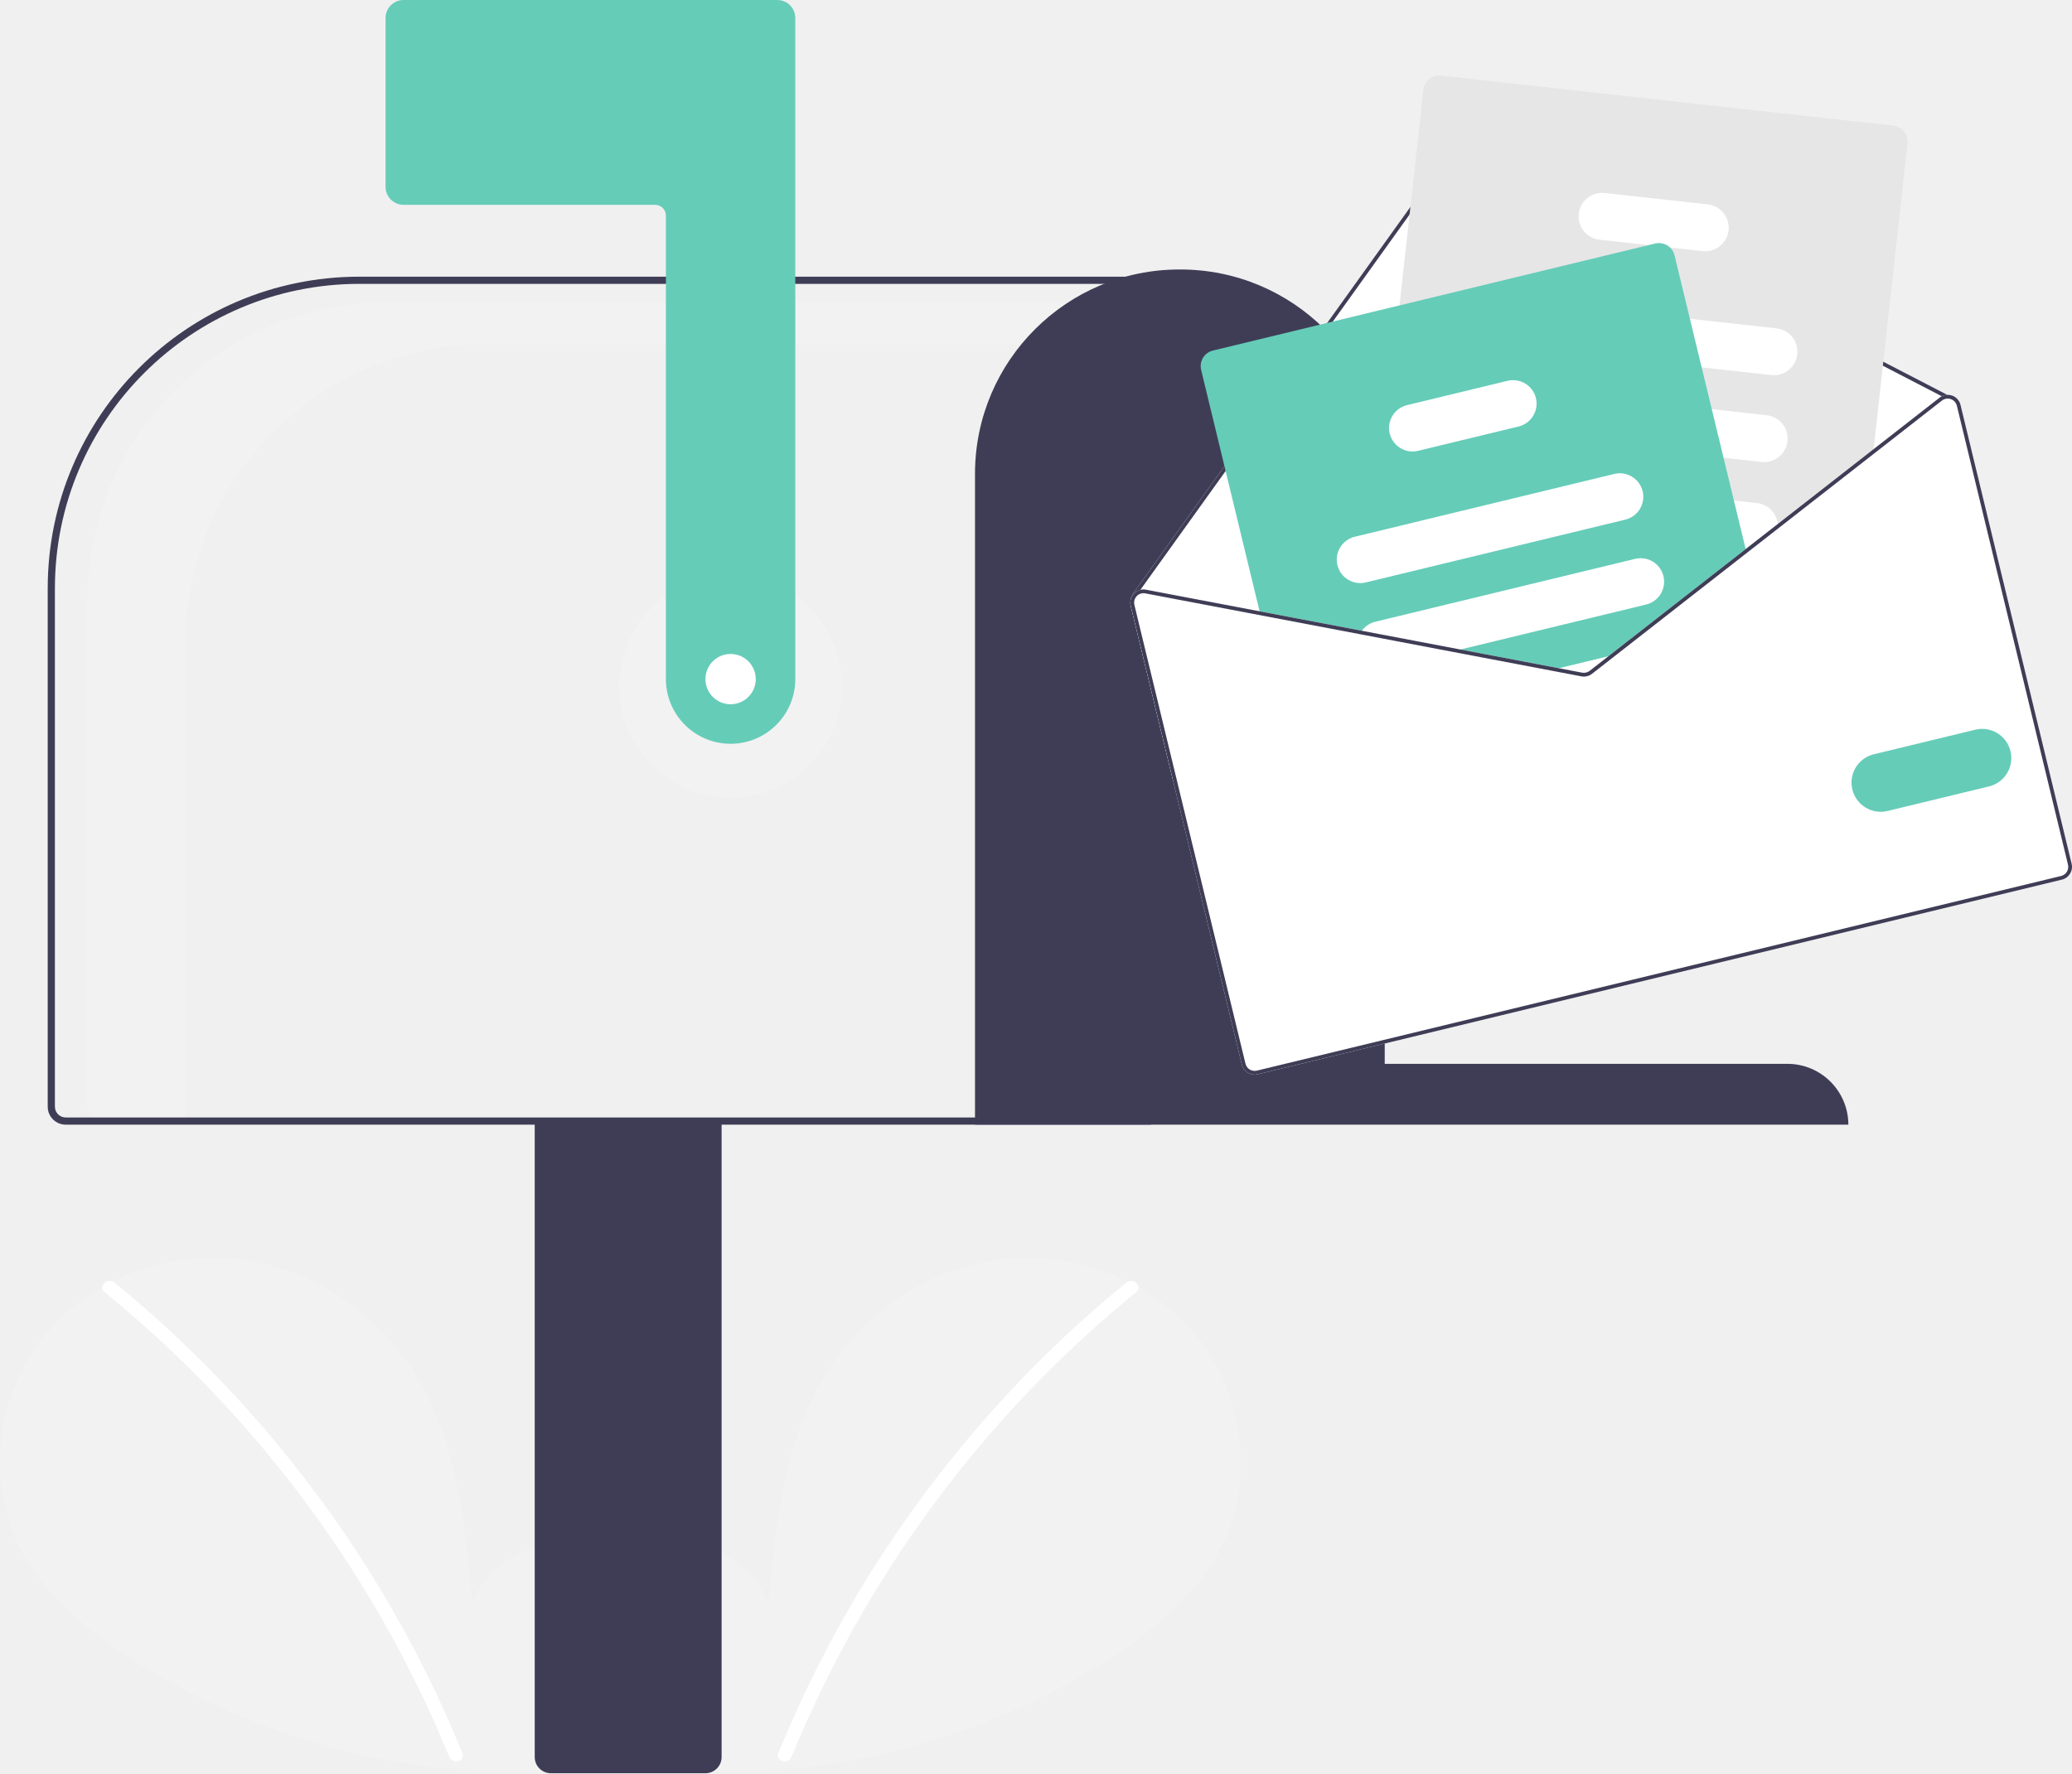
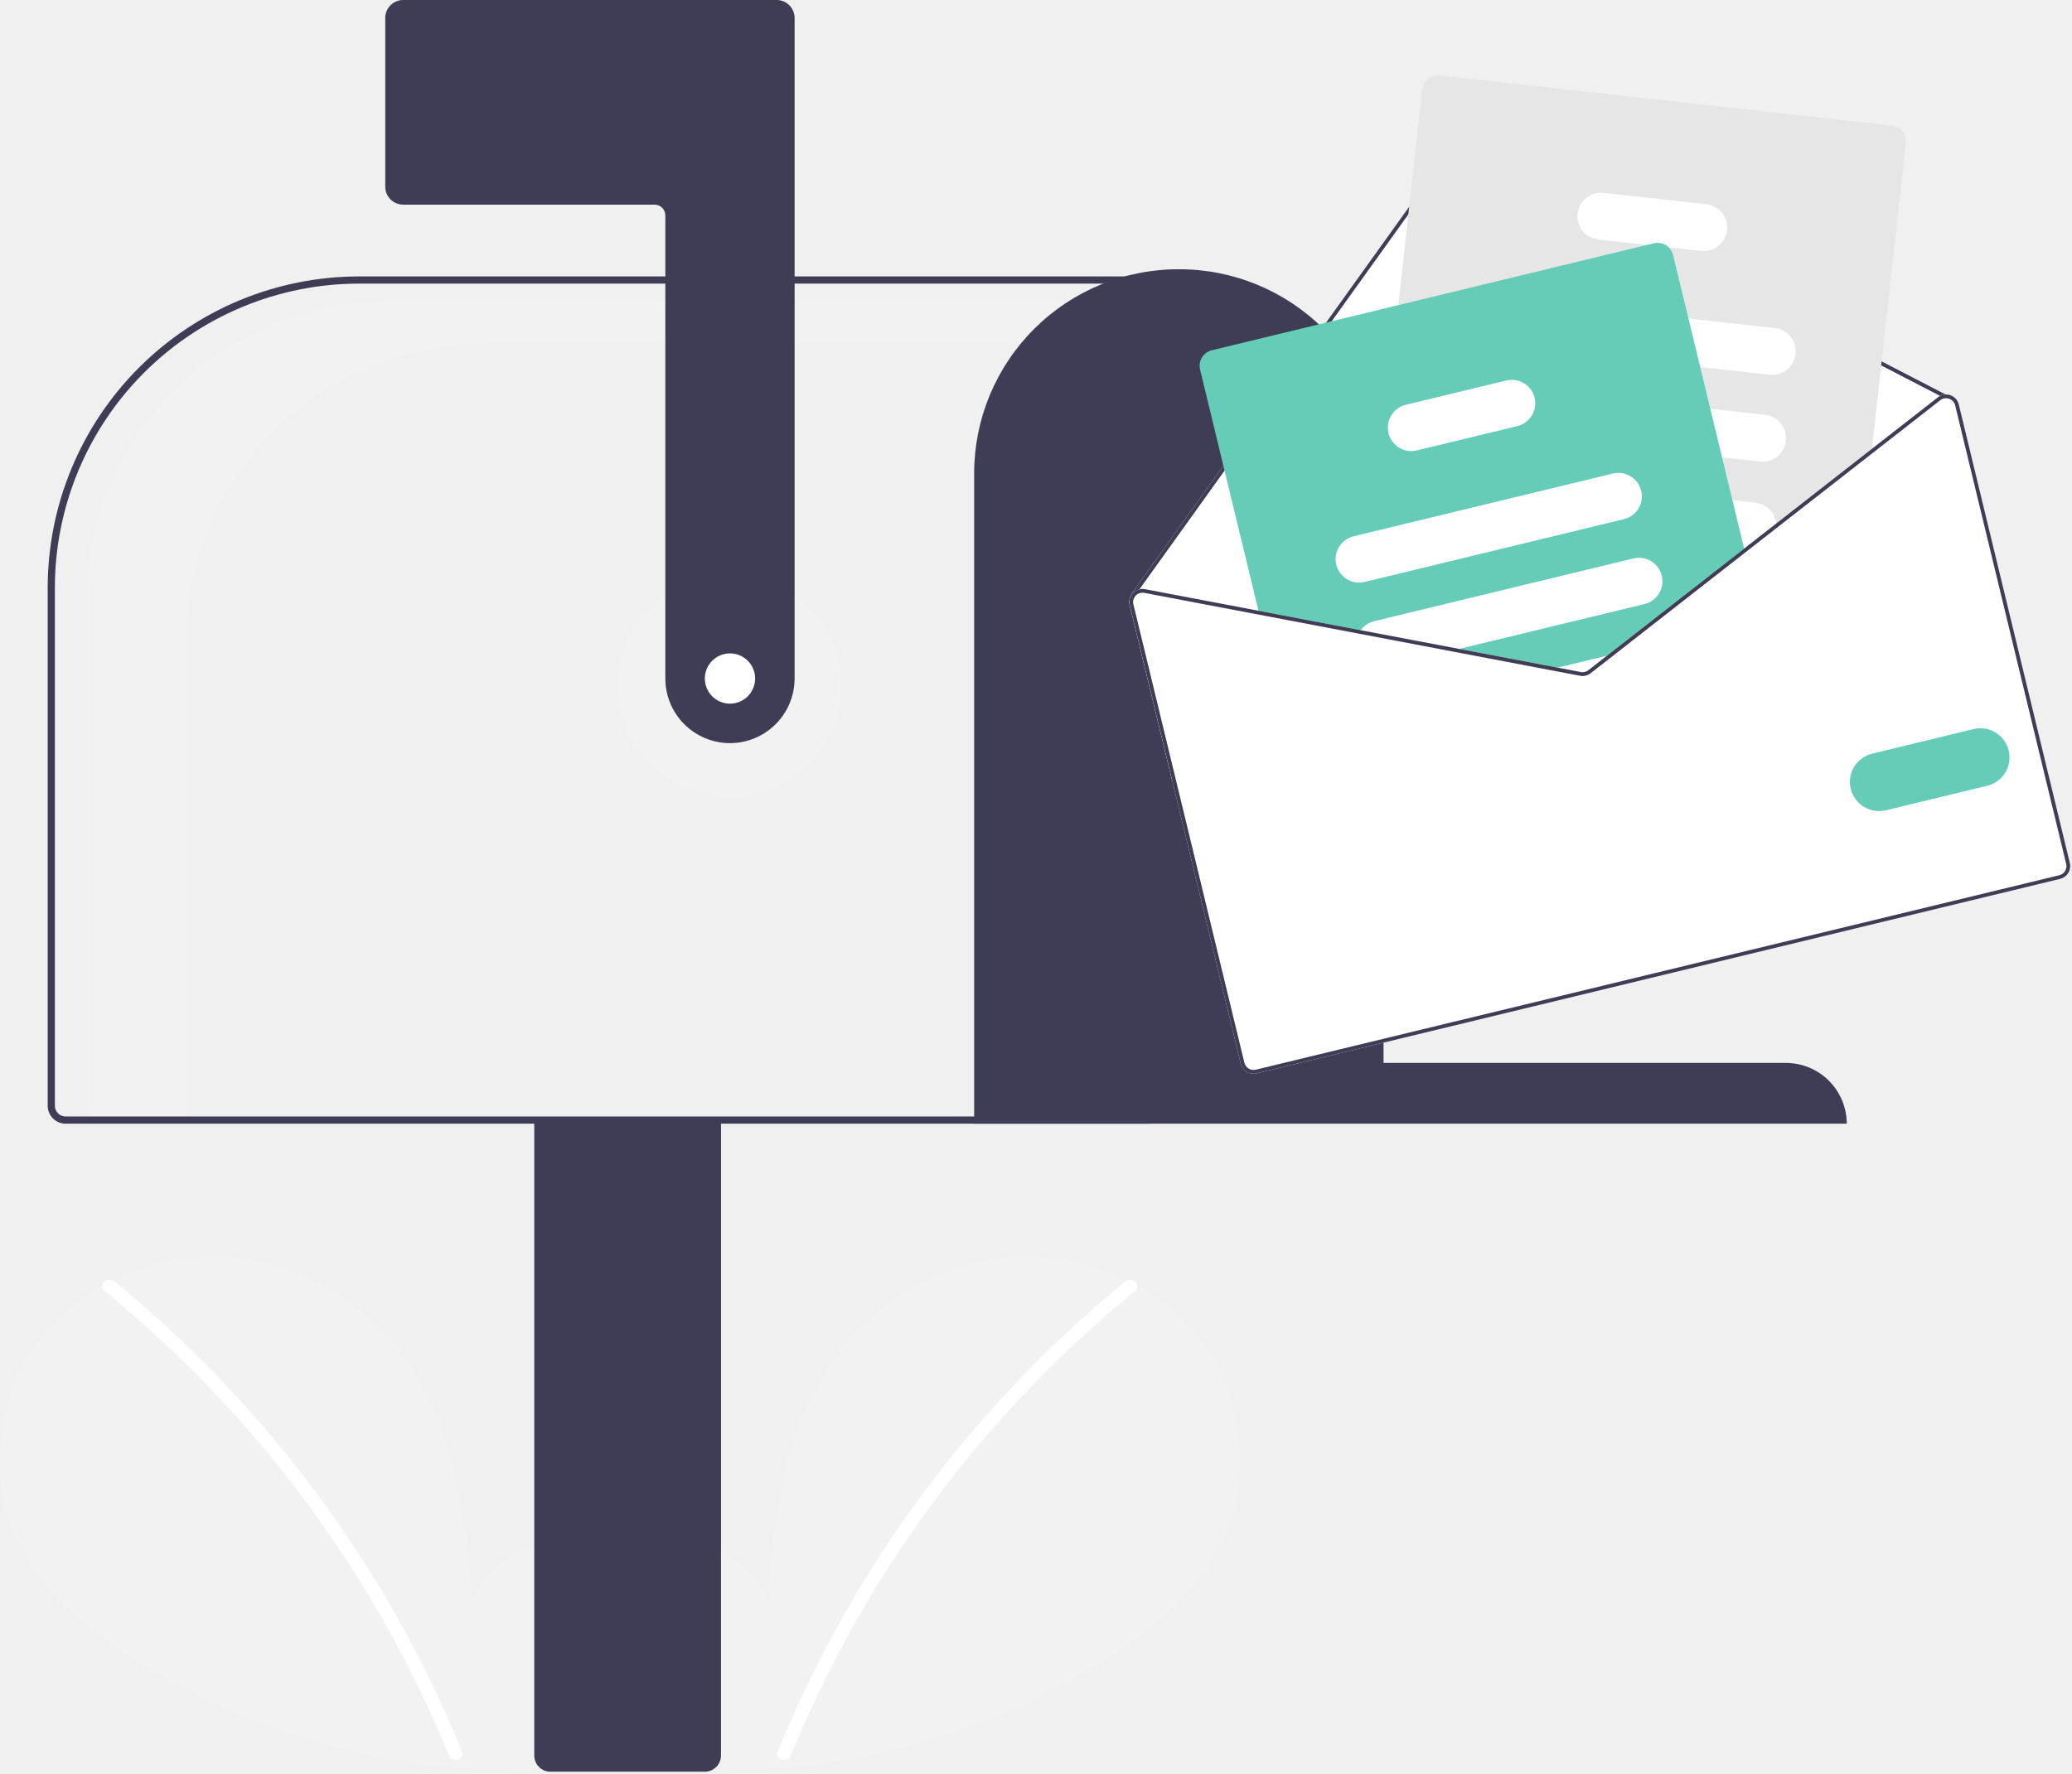
- <svg xmlns="http://www.w3.org/2000/svg" width="576.499" height="493.5" viewBox="0 0 576.499 493.5" role="img" artist="Katerina Limpitsouni" source="https://undraw.co/">
-   <path d="M481.172,691.6c9.255-7.82,14.876-20.173,13.402-32.2s-10.605-23.082-22.449-25.636-25.345,4.516-28.943,16.085c-1.98-22.306-4.261-45.547-16.12-64.542-10.738-17.2-29.337-29.507-49.494-31.709s-41.38,6.114-53.951,22.024-15.649,39.039-6.845,57.305c6.486,13.456,18.436,23.47,30.956,31.616a199.786,199.786,0,0,0,136.641,29.893" transform="translate(-311.7504 -203.25)" fill="#f2f2f2" />
-   <path d="M343.55,560.174A326.879,326.879,0,0,1,389.104,605.409a327.833,327.833,0,0,1,51.308,85.741c.924,2.264-2.752,3.25-3.666,1.011a324.462,324.462,0,0,0-29.647-56.094,325.7,325.7,0,0,0-66.237-73.205c-1.898-1.546.806-4.221,2.688-2.688Z" transform="translate(-311.7504 -203.25)" fill="#fff" />
-   <path d="M487.565,691.6c-9.255-7.82-14.876-20.173-13.402-32.2s10.605-23.082,22.449-25.636,25.345,4.516,28.943,16.085c1.98-22.306,4.261-45.547,16.12-64.542,10.738-17.2,29.337-29.507,49.494-31.709s41.38,6.114,53.951,22.024,15.649,39.039,6.845,57.305c-6.486,13.456-18.436,23.47-30.956,31.616a199.786,199.786,0,0,1-136.641,29.893" transform="translate(-311.7504 -203.25)" fill="#f2f2f2" />
-   <path d="M625.187,560.174A326.879,326.879,0,0,0,579.633,605.409a327.833,327.833,0,0,0-51.308,85.741c-.924,2.264,2.752,3.25,3.666,1.011a325.987,325.987,0,0,1,95.884-129.299c1.898-1.546-.806-4.221-2.688-2.688Z" transform="translate(-311.7504 -203.25)" fill="#fff" />
-   <circle cx="203.277" cy="191" r="31" fill="#f2f2f2" />
-   <path d="M419.446,287.388H633.027V299.073H446.711a83.418,83.418,0,0,0-83.419,83.418V515.25H339.922a3.895,3.895,0,0,1-3.895-3.895V370.806A83.418,83.418,0,0,1,419.446,287.388Z" transform="translate(-311.7504 -203.25)" fill="#f2f2f2" />
-   <path d="M460.527,692.25V514.75h52v177.5a4.505,4.505,0,0,1-4.5,4.5h-43A4.505,4.505,0,0,1,460.527,692.25Z" transform="translate(-311.7504 -203.25)" fill="#3f3d56" />
-   <path d="M325.027,511.25V366.916A86.764,86.764,0,0,1,411.692,280.25H632.027v236h-302A5.006,5.006,0,0,1,325.027,511.25Zm305-229H411.692a84.761,84.761,0,0,0-84.665,84.666V511.25a3.003,3.003,0,0,0,3,3h300Z" transform="translate(-311.7504 -203.25)" fill="#3f3d56" />
-   <path d="M515.027,410.25a18.02,18.02,0,0,1-18-18v-129a3.003,3.003,0,0,0-3-3h-70a5.006,5.006,0,0,1-5-5v-47a5.006,5.006,0,0,1,5-5h104a5.006,5.006,0,0,1,5,5v184A18.02,18.02,0,0,1,515.027,410.25Z" transform="translate(-311.7504 -203.25)" fill="#65CCB8" />
-   <path d="M640.027,278.25h0a56.881,56.881,0,0,1,57,56.761V499.321h112a16.965,16.965,0,0,1,17,16.929h-243V335.011A56.881,56.881,0,0,1,640.027,278.25Z" transform="translate(-311.7504 -203.25)" fill="#3f3d56" />
-   <path d="M626.349,371.817l11.803,48.756L869.033,364.682l-11.803-48.756a3.638,3.638,0,0,0-2.358-2.595,3.594,3.594,0,0,0-1.334-.201L720.079,244.028a3.682,3.682,0,0,0-4.656,1.119l-64.32,89.694L626.855,368.664a.514.514,0,0,0-.089.418A3.642,3.642,0,0,0,626.349,371.817Z" transform="translate(-311.7504 -203.25)" fill="#fff" />
-   <path d="M626.766,369.082a.49.49,0,0,0,.203.316.559.559,0,0,0,.433.086.536.536,0,0,0,.299-.207l.083-.115,1.263-1.766,22.929-31.964,64.301-89.673a2.62,2.62,0,0,1,3.322-.796l132.425,68.567,1.188.617a1.292,1.292,0,0,0,.147.052,1.615,1.615,0,0,1,.271-.026.514.514,0,0,0,.29-.245.524.524,0,0,0-.219-.709l-.164-.087L720.079,244.028a3.682,3.682,0,0,0-4.656,1.119l-64.32,89.694L626.855,368.664A.514.514,0,0,0,626.766,369.082Z" transform="translate(-311.7504 -203.25)" fill="#3f3d56" />
-   <path d="M696.107,374.054l5.139.57,38.143,4.225,25.286,2.799,1.494.166,31.552-24.645,1.209-.944,7.452-5.82,26.514-20.706.159-1.454,9.43-85.114a4.454,4.454,0,0,0-3.929-4.912L712.7,224.278a4.456,4.456,0,0,0-4.912,3.929L701.138,288.244l-3.689,33.286L694.149,351.309l-1.53,13.829-.446,4.006A4.457,4.457,0,0,0,696.107,374.054Z" transform="translate(-311.7504 -203.25)" fill="#e6e6e6" />
-   <path d="M730.692,299.448l54.517,6.038,19.334,2.141a6.54,6.54,0,1,0,1.44-13l-24.047-2.663-49.799-5.522a6.543,6.543,0,0,0-1.444,13.006Z" transform="translate(-311.7504 -203.25)" fill="#fff" />
-   <path d="M727.588,323.564c.141.025.281.05.425.064l63.285,7.011,10.566,1.173a6.542,6.542,0,0,0,1.439-13.005l-15.278-1.69-50.13-5.555-8.436-.935a6.539,6.539,0,0,0-1.87,12.937Z" transform="translate(-311.7504 -203.25)" fill="#fff" />
-   <path d="M720.426,344.948a6.539,6.539,0,0,0,4.88,3.125l25.939,2.873,46.197,5.118.01-.002,1.477.165,7.452-5.82a6.471,6.471,0,0,0,.001-1.33,6.555,6.555,0,0,0-5.787-5.824l-6.417-.713-25.457-2.817-18.317-2.031-23.66-2.622a6.54,6.54,0,0,0-6.319,9.88Z" transform="translate(-311.7504 -203.25)" fill="#fff" />
-   <path d="M756.859,269.97l13.564,1.502,5.991.665,9.05,1.002a6.542,6.542,0,0,0,1.439-13.005l-28.599-3.165a6.541,6.541,0,1,0-1.445,13.001Z" transform="translate(-311.7504 -203.25)" fill="#fff" />
-   <path d="M645.944,306.182l16.537,68.314,27.601,5.248,25.532,4.861,27.394,5.212,8.753,1.666a3.673,3.673,0,0,0,2.94-.712l7.022-5.485,4.446-3.472,31.552-24.645-20.062-82.874a4.403,4.403,0,0,0-1.244-2.159,4.449,4.449,0,0,0-4.125-1.117L649.22,300.813A4.45,4.45,0,0,0,645.944,306.182Z" transform="translate(-311.7504 -203.25)" fill="#65CCB8" />
-   <path d="M683.864,360.528a6.546,6.546,0,0,0,7.896,4.818l72.214-17.482a6.55,6.55,0,0,0,4.818-7.896,2.1,2.1,0,0,0-.07-.247,6.539,6.539,0,0,0-7.825-4.571l-72.214,17.482A6.546,6.546,0,0,0,683.864,360.528Z" transform="translate(-311.7504 -203.25)" fill="#fff" />
-   <path d="M690.082,379.744l25.532,4.861L769.699,371.512a6.541,6.541,0,1,0-3.078-12.714l-72.214,17.482a6.494,6.494,0,0,0-3.747,2.511A6.583,6.583,0,0,0,690.082,379.744Z" transform="translate(-311.7504 -203.25)" fill="#fff" />
-   <path d="M743.008,389.817l8.753,1.666a3.673,3.673,0,0,0,2.94-.712l7.022-5.485Z" transform="translate(-311.7504 -203.25)" fill="#fff" />
-   <path d="M698.415,323.897a6.546,6.546,0,0,0,7.896,4.818l27.97-6.771a6.55,6.55,0,0,0,4.818-7.896,6.466,6.466,0,0,0-1.205-2.486,6.545,6.545,0,0,0-6.691-2.332l-27.97,6.771a6.541,6.541,0,0,0-4.818,7.896Z" transform="translate(-311.7504 -203.25)" fill="#fff" />
-   <path d="M715.612,384.604l27.398,5.214,8.75,1.666a3.689,3.689,0,0,0,2.938-.711l7.027-5.486-2.466.597-5.206,4.061a2.636,2.636,0,0,1-2.099.508l-6.479-1.232-27.398-5.214Zm81.838-28.539.267,1.102,1.215-.945Zm-81.838,28.539,27.398,5.214,8.75,1.666a3.689,3.689,0,0,0,2.938-.711l7.027-5.486-2.466.597-5.206,4.061a2.636,2.636,0,0,1-2.099.508l-6.479-1.232-27.398-5.214Zm0,0,27.398,5.214,8.75,1.666a3.689,3.689,0,0,0,2.938-.711l7.027-5.486-2.466.597-5.206,4.061a2.636,2.636,0,0,1-2.099.508l-6.479-1.232-27.398-5.214Zm-89.263-12.787,30.916,127.71a3.667,3.667,0,0,0,4.422,2.698l223.761-54.168a3.666,3.666,0,0,0,2.698-4.422l-30.916-127.71a3.638,3.638,0,0,0-2.358-2.595,3.594,3.594,0,0,0-1.334-.201,3.458,3.458,0,0,0-1.514.398,3.179,3.179,0,0,0-.607.377l-18.364,14.34-26.67,20.833-8.935,6.979.002.008-.008.002-32.766,25.578-5.417,4.239-5.206,4.061a2.636,2.636,0,0,1-2.099.508l-6.479-1.232-27.398-5.214L690.656,378.792,630.595,367.362a3.59,3.59,0,0,0-1.547.033,3.67,3.67,0,0,0-1.788,1.036,4.111,4.111,0,0,0-.493.651A3.642,3.642,0,0,0,626.349,371.817Zm89.263,12.787,27.398,5.214,8.75,1.666a3.689,3.689,0,0,0,2.938-.711l7.027-5.486-2.466.597-5.206,4.061a2.636,2.636,0,0,1-2.099.508l-6.479-1.232-27.398-5.214Zm0,0,27.398,5.214,8.75,1.666a3.689,3.689,0,0,0,2.938-.711l7.027-5.486-2.466.597-5.206,4.061a2.636,2.636,0,0,1-2.099.508l-6.479-1.232-27.398-5.214Zm0,0,27.398,5.214,8.75,1.666a3.689,3.689,0,0,0,2.938-.711l7.027-5.486-2.466.597-5.206,4.061a2.636,2.636,0,0,1-2.099.508l-6.479-1.232-27.398-5.214Z" transform="translate(-311.7504 -203.25)" fill="#fff" />
-   <path d="M715.612,384.604l27.398,5.214,8.75,1.666a3.689,3.689,0,0,0,2.938-.711l7.027-5.486-2.466.597-5.206,4.061a2.636,2.636,0,0,1-2.099.508l-6.479-1.232-27.398-5.214Zm81.838-28.539.267,1.102,1.215-.945Zm-81.838,28.539,27.398,5.214,8.75,1.666a3.689,3.689,0,0,0,2.938-.711l7.027-5.486-2.466.597-5.206,4.061a2.636,2.636,0,0,1-2.099.508l-6.479-1.232-27.398-5.214Zm0,0,27.398,5.214,8.75,1.666a3.689,3.689,0,0,0,2.938-.711l7.027-5.486-2.466.597-5.206,4.061a2.636,2.636,0,0,1-2.099.508l-6.479-1.232-27.398-5.214ZM627.785,369.161l.136.102c.023-.037.062-.071.092-.11a2.643,2.643,0,0,1,2.385-.768l59.686,11.354,25.528,4.865,27.398,5.214,8.75,1.666a3.689,3.689,0,0,0,2.938-.711l7.027-5.486-2.466.597-5.206,4.061a2.636,2.636,0,0,1-2.099.508l-6.479-1.232-27.398-5.214L690.656,378.792,630.595,367.362a3.59,3.59,0,0,0-1.547.033Zm-1.436,2.657,30.916,127.71a3.667,3.667,0,0,0,4.422,2.698l223.761-54.168a3.666,3.666,0,0,0,2.698-4.422l-30.916-127.71a3.638,3.638,0,0,0-2.358-2.595,3.594,3.594,0,0,0-1.334-.201,3.458,3.458,0,0,0-1.514.398,3.179,3.179,0,0,0-.607.377l-18.364,14.34-26.67,20.833-8.935,6.979.002.008-.008.002-32.766,25.578-5.417,4.239-5.206,4.061a2.636,2.636,0,0,1-2.099.508l-6.479-1.232-27.398-5.214L690.656,378.792,630.595,367.362a3.59,3.59,0,0,0-1.547.033,3.67,3.67,0,0,0-1.788,1.036,4.111,4.111,0,0,0-.493.651A3.642,3.642,0,0,0,626.349,371.817Zm1.02-.247a2.598,2.598,0,0,1,.462-2.191.341.341,0,0,1,.091-.117c.023-.037.062-.071.092-.11a2.643,2.643,0,0,1,2.385-.768l59.686,11.354,25.528,4.865,27.398,5.214,8.75,1.666a3.689,3.689,0,0,0,2.938-.711l7.027-5.486,4.444-3.472,31.547-24.648,1.215-.945,7.447-5.817,26.518-20.709,19.171-14.972a2.604,2.604,0,0,1,.987-.477,1.997,1.997,0,0,1,.305-.05,1.615,1.615,0,0,1,.271-.026,2.679,2.679,0,0,1,.901.147,2.625,2.625,0,0,1,1.686,1.853l30.916,127.71a2.62,2.62,0,0,1-1.931,3.165L661.442,501.214a2.618,2.618,0,0,1-3.158-1.933Zm88.244,13.034,27.398,5.214,8.75,1.666a3.689,3.689,0,0,0,2.938-.711l7.027-5.486-2.466.597-5.206,4.061a2.636,2.636,0,0,1-2.099.508l-6.479-1.232-27.398-5.214Zm0,0,27.398,5.214,8.75,1.666a3.689,3.689,0,0,0,2.938-.711l7.027-5.486-2.466.597-5.206,4.061a2.636,2.636,0,0,1-2.099.508l-6.479-1.232-27.398-5.214Zm0,0,27.398,5.214,8.75,1.666a3.689,3.689,0,0,0,2.938-.711l7.027-5.486-2.466.597-5.206,4.061a2.636,2.636,0,0,1-2.099.508l-6.479-1.232-27.398-5.214Z" transform="translate(-311.7504 -203.25)" fill="#3f3d56" />
-   <path d="M827.129,422.967a8.128,8.128,0,0,1,5.981-9.801l28.242-6.837a8.119,8.119,0,0,1,3.821,15.782l-28.242,6.837A8.128,8.128,0,0,1,827.129,422.967Z" transform="translate(-311.7504 -203.25)" fill="#65CCB8" />
-   <circle cx="203.277" cy="189" r="7" fill="#fff" />
+ <svg xmlns="http://www.w3.org/2000/svg" version="1.2" viewBox="0 0 577 494" width="577" height="494">
+   <style>
+ 		.s0 { fill: #f2f2f2 } 
+ 		.s1 { fill: #ffffff } 
+ 		.s2 { fill: #3f3d56 } 
+ 		.s3 { fill: #e6e6e6 } 
+ 		.s4 { fill: #65ccb8 } 
+ 	</style>
+   <path class="s0" d="m169.42 488.35c9.26-7.82 14.88-20.17 13.4-32.2-1.47-12.03-10.6-23.08-22.45-25.63-11.84-2.56-25.34 4.51-28.94 16.08-1.98-22.31-4.26-45.55-16.12-64.54-10.74-17.2-29.34-29.51-49.49-31.71-20.16-2.2-41.38 6.11-53.95 22.02-12.57 15.91-15.65 39.04-6.85 57.31 6.49 13.45 18.44 23.47 30.96 31.61 10.01 6.46 20.58 12.02 31.58 16.59 11.01 4.58 22.4 8.16 34.04 10.71 11.64 2.55 23.48 4.05 35.39 4.48 11.91 0.44 23.83-0.19 35.63-1.88" />
+   <path class="s1" d="m31.8 356.92q6.23 5.08 12.21 10.46 5.97 5.38 11.68 11.04 5.7 5.67 11.12 11.6 5.42 5.94 10.54 12.14 8.01 9.66 15.26 19.9 7.24 10.24 13.68 21 6.44 10.77 12.05 21.99 5.6 11.23 10.32 22.85c0.93 2.26-2.75 3.25-3.66 1.01q-3.01-7.35-6.38-14.55-3.36-7.2-7.07-14.22-3.72-7.03-7.77-13.86-4.05-6.83-8.43-13.46-6.83-10.35-14.42-20.14-7.6-9.8-15.91-18.99-8.32-9.19-17.31-17.72-8.99-8.53-18.6-16.36c-1.9-1.54 0.81-4.22 2.69-2.69z" />
+   <path class="s0" d="m175.81 488.35c-9.25-7.82-14.87-20.17-13.4-32.2 1.48-12.03 10.61-23.08 22.45-25.63 11.85-2.56 25.35 4.51 28.94 16.08 1.98-22.31 4.27-45.55 16.12-64.54 10.74-17.2 29.34-29.51 49.5-31.71 20.16-2.2 41.38 6.11 53.95 22.02 12.57 15.91 15.65 39.04 6.84 57.31-6.48 13.45-18.43 23.47-30.95 31.61-10.01 6.46-20.58 12.02-31.59 16.59-11 4.58-22.39 8.16-34.03 10.71-11.64 2.55-23.49 4.05-35.39 4.48-11.91 0.44-23.84-0.19-35.63-1.88" />
+   <path class="s1" d="m313.44 356.92q-6.24 5.08-12.21 10.46-5.98 5.38-11.68 11.04-5.71 5.67-11.13 11.6-5.42 5.94-10.54 12.14-8 9.66-15.25 19.9-7.25 10.24-13.69 21-6.44 10.77-12.04 21.99-5.6 11.23-10.33 22.85c-0.92 2.26 2.76 3.25 3.67 1.01 5.14-12.55 11.05-24.76 17.71-36.57 6.66-11.81 14.05-23.2 22.13-34.09 8.07-10.89 16.82-21.27 26.19-31.07 9.37-9.8 19.34-19.01 29.86-27.57 1.89-1.54-0.81-4.22-2.69-2.69z" />
+   <path fill-rule="evenodd" class="s0" d="m203.28 222c-17.15 0-31-13.86-31-31 0-17.14 13.85-31 31-31 17.14 0 31 13.86 31 31 0 17.14-13.86 31-31 31z" />
+   <path class="s0" d="m107.7 84.14h213.58v11.68h-186.32c-10.95 0-21.8 2.16-31.92 6.35-10.12 4.19-19.32 10.34-27.06 18.09-7.75 7.74-13.9 16.94-18.09 27.06-4.19 10.12-6.35 20.97-6.35 31.92v132.76h-23.37q-0.77 0-1.49-0.3-0.71-0.29-1.26-0.84-0.55-0.55-0.85-1.26-0.29-0.72-0.29-1.5v-140.54c0-10.96 2.15-21.81 6.35-31.93 4.19-10.12 10.33-19.31 18.08-27.06 7.75-7.75 16.94-13.89 27.06-18.08 10.12-4.19 20.97-6.35 31.93-6.35z" />
+   <path class="s2" d="m148.78 489v-177.5h52v177.5q-0.01 0.89-0.35 1.72-0.34 0.83-0.97 1.46-0.64 0.63-1.46 0.98-0.83 0.34-1.72 0.34h-43q-0.9 0-1.72-0.34-0.83-0.35-1.46-0.98-0.64-0.63-0.98-1.46-0.34-0.83-0.34-1.72z" />
+   <path class="s2" d="m13.28 308v-144.33c0.01-11.38 2.26-22.65 6.62-33.15 4.36-10.51 10.74-20.06 18.79-28.11 8.04-8.04 17.59-14.43 28.1-18.79 10.51-4.36 21.77-6.61 33.15-6.62h220.34v236h-302q-1 0-1.92-0.38-0.91-0.38-1.62-1.09-0.7-0.7-1.08-1.62-0.38-0.92-0.38-1.91zm305-229h-218.34c-11.11 0.01-22.12 2.21-32.38 6.47-10.27 4.26-19.6 10.5-27.46 18.36-7.86 7.86-14.09 17.18-18.35 27.45-4.26 10.27-6.46 21.27-6.47 32.39v144.33q0 0.6 0.23 1.15 0.23 0.55 0.65 0.97 0.42 0.42 0.97 0.65 0.55 0.23 1.15 0.23h300z" />
+   <path class="s2" d="m203.28 207c-2.37 0-4.71-0.47-6.89-1.38-2.18-0.9-4.16-2.23-5.84-3.9-1.67-1.67-2.99-3.65-3.9-5.83-0.9-2.19-1.37-4.53-1.37-6.89v-129q0-0.6-0.23-1.15-0.23-0.55-0.65-0.97-0.43-0.42-0.98-0.65-0.55-0.23-1.14-0.23h-70q-1 0-1.92-0.38-0.91-0.38-1.62-1.09-0.7-0.7-1.08-1.62-0.38-0.92-0.38-1.91v-47q0-0.99 0.38-1.91 0.38-0.92 1.08-1.62 0.71-0.71 1.62-1.09 0.92-0.38 1.92-0.38h104q0.99 0 1.91 0.38 0.92 0.38 1.62 1.09 0.7 0.7 1.08 1.62 0.38 0.92 0.39 1.91v184c-0.01 2.36-0.47 4.7-1.38 6.89-0.9 2.18-2.23 4.16-3.9 5.83-1.67 1.67-3.66 3-5.84 3.9-2.18 0.91-4.52 1.38-6.88 1.38z" />
+   <path class="s2" d="m328.28 75c7.47-0.02 14.87 1.44 21.77 4.28 6.91 2.85 13.19 7.02 18.48 12.3 5.3 5.27 9.5 11.53 12.37 18.42 2.87 6.9 4.36 14.29 4.38 21.76v164.31h112c2.22 0 4.43 0.43 6.49 1.28 2.06 0.85 3.93 2.09 5.51 3.66 1.58 1.58 2.83 3.44 3.69 5.5 0.86 2.06 1.3 4.26 1.31 6.49h-243v-181.24c0.01-7.47 1.5-14.86 4.37-21.76 2.88-6.89 7.08-13.15 12.37-18.42 5.29-5.28 11.57-9.45 18.48-12.3 6.91-2.84 14.31-4.3 21.78-4.28z" />
+   <path class="s1" d="m314.6 168.57l11.8 48.75 230.88-55.89-11.8-48.75q-0.11-0.45-0.32-0.86-0.22-0.4-0.53-0.74-0.3-0.34-0.69-0.6-0.38-0.25-0.82-0.4-0.16-0.06-0.32-0.1-0.17-0.04-0.34-0.06-0.16-0.03-0.33-0.04-0.17-0.01-0.34 0l-133.46-69.1q-0.59-0.3-1.24-0.38-0.66-0.08-1.3 0.08-0.64 0.15-1.18 0.52-0.55 0.36-0.94 0.9l-64.32 89.69-24.25 33.82q-0.03 0.05-0.05 0.1-0.02 0.05-0.04 0.1-0.01 0.06-0.01 0.11 0 0.06 0.02 0.11-0.19 0.31-0.31 0.64-0.12 0.34-0.17 0.69-0.06 0.35-0.04 0.71 0.01 0.35 0.1 0.7z" />
+   <path class="s2" d="m315.02 165.83q0 0.05 0.02 0.09 0.02 0.05 0.05 0.09 0.02 0.04 0.06 0.08 0.03 0.03 0.07 0.06 0.05 0.03 0.1 0.05 0.05 0.02 0.11 0.04 0.05 0.01 0.11 0.01 0.06 0 0.11-0.02 0.05-0.01 0.09-0.03 0.04-0.02 0.08-0.04 0.04-0.03 0.07-0.06 0.03-0.04 0.06-0.07l0.08-0.12 1.27-1.76 22.93-31.97 64.3-89.67q0.27-0.38 0.66-0.64 0.39-0.27 0.85-0.38 0.46-0.1 0.92-0.05 0.47 0.06 0.89 0.27l132.42 68.57 1.19 0.62q0.02 0 0.04 0.01 0.02 0.01 0.04 0.01 0.01 0.01 0.03 0.02 0.02 0 0.04 0.01 0.03-0.01 0.07-0.01 0.03-0.01 0.06-0.01 0.04-0.01 0.07-0.01 0.04 0 0.07 0 0.05-0.01 0.09-0.04 0.04-0.02 0.08-0.05 0.04-0.04 0.07-0.07 0.03-0.04 0.05-0.08 0.05-0.1 0.06-0.2 0.01-0.1-0.02-0.2-0.03-0.1-0.1-0.18-0.07-0.08-0.16-0.13l-0.16-0.09-133.46-69.1q-0.59-0.3-1.24-0.38-0.66-0.08-1.3 0.08-0.64 0.15-1.18 0.52-0.55 0.36-0.94 0.9l-64.32 89.69-24.25 33.82q-0.03 0.05-0.05 0.1-0.02 0.05-0.04 0.1-0.01 0.06-0.01 0.11 0 0.06 0.02 0.11z" />
+   <path class="s3" d="m384.36 170.8l5.14 0.57 38.14 4.23 25.28 2.8 1.5 0.16 31.55-24.64 1.21-0.94 7.45-5.82 26.52-20.71 0.15-1.45 9.43-85.12q0.1-0.88-0.15-1.73-0.24-0.85-0.79-1.54-0.56-0.69-1.33-1.11-0.78-0.43-1.65-0.53l-125.86-13.94q-0.88-0.1-1.73 0.15-0.85 0.25-1.54 0.8-0.69 0.55-1.12 1.32-0.42 0.78-0.52 1.66l-6.65 60.03-3.69 33.29-3.3 29.78-1.53 13.83-0.45 4q-0.09 0.88 0.15 1.73 0.25 0.85 0.81 1.54 0.55 0.69 1.32 1.12 0.78 0.42 1.66 0.52z" />
+   <path class="s1" d="m418.94 96.2l54.52 6.04 19.33 2.14c1.73 0.19 3.46-0.31 4.81-1.4 1.35-1.08 2.22-2.66 2.41-4.38 0.19-1.73-0.31-3.46-1.39-4.81-1.09-1.35-2.66-2.22-4.39-2.41l-24.04-2.67-49.8-5.52c-1.73-0.19-3.46 0.31-4.81 1.4-1.36 1.08-2.22 2.66-2.42 4.38-0.19 1.73 0.31 3.46 1.4 4.81 1.08 1.36 2.66 2.23 4.38 2.42z" />
+   <path class="s1" d="m415.84 120.31q0.21 0.04 0.42 0.07l63.29 7.01 10.56 1.17c1.73 0.19 3.46-0.31 4.81-1.39 1.36-1.09 2.22-2.67 2.42-4.39 0.19-1.73-0.32-3.46-1.4-4.81-1.08-1.35-2.66-2.22-4.39-2.41l-15.28-1.69-50.13-5.56-8.43-0.93c-1.69-0.19-3.38 0.28-4.73 1.32-1.34 1.04-2.23 2.56-2.47 4.24-0.24 1.68 0.18 3.39 1.17 4.77 1 1.37 2.49 2.31 4.16 2.6z" />
+   <path class="s1" d="m408.68 141.7q0.38 0.64 0.91 1.18 0.53 0.54 1.16 0.95 0.64 0.41 1.35 0.66 0.71 0.25 1.46 0.33l25.93 2.88 46.2 5.11h0.01l1.48 0.17 7.45-5.82q0.02-0.17 0.03-0.34 0.01-0.16 0.01-0.33 0-0.17-0.01-0.33-0.01-0.17-0.03-0.33-0.12-1.12-0.6-2.13-0.48-1.01-1.27-1.8-0.79-0.8-1.79-1.29-1.01-0.48-2.12-0.61l-6.42-0.71-25.46-2.82-18.32-2.03-23.66-2.62c-1.21-0.14-2.43 0.07-3.53 0.6-1.11 0.52-2.04 1.35-2.69 2.37-0.66 1.03-1.02 2.22-1.03 3.44-0.02 1.22 0.31 2.42 0.94 3.47z" />
+   <path class="s1" d="m445.11 66.72l13.56 1.5 5.99 0.67 9.05 1c1.73 0.19 3.46-0.31 4.81-1.4 1.36-1.08 2.23-2.66 2.42-4.38 0.19-1.73-0.32-3.46-1.4-4.81-1.08-1.36-2.66-2.23-4.39-2.42l-28.6-3.16c-1.72-0.19-3.45 0.31-4.8 1.39-1.36 1.09-2.23 2.66-2.42 4.39-0.19 1.72 0.31 3.45 1.39 4.8 1.09 1.36 2.66 2.23 4.39 2.42z" />
+   <path class="s4" d="m334.19 102.93l16.54 68.32 27.6 5.24 25.53 4.86 27.4 5.22 8.75 1.66q0.38 0.08 0.78 0.07 0.39-0.01 0.77-0.11 0.38-0.09 0.73-0.26 0.35-0.17 0.66-0.41l7.02-5.48 4.45-3.48 31.55-24.64-20.06-82.87q-0.08-0.31-0.19-0.61-0.12-0.29-0.28-0.56-0.16-0.28-0.35-0.53-0.2-0.24-0.43-0.46-0.4-0.39-0.89-0.67-0.48-0.27-1.03-0.42-0.54-0.15-1.1-0.15-0.56-0.01-1.1 0.12l-123.07 29.79q-0.86 0.21-1.57 0.73-0.72 0.53-1.18 1.28-0.46 0.75-0.6 1.63-0.13 0.87 0.07 1.73z" />
+   <path class="s1" d="m372.11 157.28q0.31 1.26 1.08 2.31 0.77 1.05 1.87 1.73 1.12 0.68 2.4 0.88 1.28 0.2 2.55-0.1l72.21-17.49q1.27-0.31 2.32-1.07 1.05-0.77 1.72-1.88 0.68-1.11 0.88-2.39 0.2-1.29-0.1-2.55-0.01-0.03-0.01-0.06-0.01-0.04-0.02-0.07-0.01-0.03-0.02-0.06-0.01-0.03-0.02-0.06-0.35-1.22-1.12-2.22-0.78-1-1.87-1.64-1.1-0.64-2.35-0.82-1.25-0.18-2.48 0.11l-72.22 17.48q-1.26 0.31-2.31 1.08-1.05 0.76-1.73 1.87-0.68 1.11-0.88 2.4-0.2 1.28 0.1 2.55z" />
+   <path class="s1" d="m378.33 176.49l25.53 4.86 54.09-13.09c1.68-0.41 3.14-1.47 4.04-2.95 0.91-1.48 1.18-3.26 0.78-4.94-0.41-1.69-1.47-3.14-2.95-4.05-1.48-0.9-3.26-1.18-4.95-0.77l-72.21 17.48q-0.57 0.13-1.09 0.37-0.53 0.23-1.01 0.55-0.48 0.32-0.9 0.72-0.41 0.4-0.75 0.87-0.08 0.11-0.16 0.23-0.08 0.12-0.15 0.24-0.07 0.11-0.14 0.24-0.07 0.12-0.13 0.24z" />
+   <path class="s1" d="m431.26 186.57l8.75 1.66q0.38 0.08 0.78 0.07 0.39-0.01 0.77-0.11 0.38-0.09 0.73-0.26 0.35-0.17 0.66-0.41l7.02-5.48z" />
+   <path class="s1" d="m386.66 120.65q0.31 1.26 1.08 2.31 0.77 1.05 1.88 1.73 1.11 0.67 2.39 0.88 1.29 0.2 2.55-0.11l27.97-6.77q1.26-0.31 2.31-1.07 1.05-0.77 1.73-1.88 0.68-1.11 0.88-2.39 0.2-1.29-0.1-2.55-0.08-0.34-0.2-0.67-0.12-0.33-0.27-0.64-0.15-0.31-0.34-0.61-0.18-0.29-0.4-0.57-0.58-0.74-1.34-1.29-0.77-0.55-1.66-0.86-0.89-0.31-1.83-0.35-0.94-0.05-1.86 0.17l-27.97 6.77q-1.26 0.31-2.31 1.07-1.05 0.77-1.73 1.88-0.68 1.11-0.88 2.4-0.2 1.28 0.1 2.55z" />
+   <path class="s1" d="m314.6 168.57l30.91 127.71q0.18 0.7 0.61 1.29 0.43 0.59 1.05 0.97 0.62 0.38 1.34 0.49 0.72 0.12 1.43-0.05l223.76-54.17q0.7-0.18 1.29-0.6 0.59-0.43 0.97-1.05 0.38-0.63 0.49-1.35 0.12-0.72-0.05-1.42l-30.92-127.71q-0.11-0.45-0.32-0.86-0.22-0.4-0.53-0.74-0.3-0.34-0.69-0.6-0.38-0.25-0.82-0.4-0.16-0.06-0.32-0.1-0.17-0.04-0.34-0.06-0.16-0.03-0.33-0.04-0.17-0.01-0.34 0-0.2 0.01-0.39 0.03-0.2 0.03-0.39 0.08-0.19 0.05-0.38 0.12-0.18 0.08-0.36 0.17-0.08 0.04-0.16 0.08-0.07 0.04-0.15 0.09-0.08 0.05-0.15 0.1-0.07 0.05-0.14 0.11l-18.37 14.34-26.67 20.83-8.93 6.98v0.01h-0.01l-32.76 25.58-5.42 4.23-5.21 4.07q-0.22 0.17-0.47 0.29-0.25 0.12-0.52 0.18-0.27 0.07-0.55 0.08-0.28 0-0.55-0.05l-6.48-1.23-27.4-5.21-27.42-5.22-60.07-11.43q-0.19-0.04-0.38-0.05-0.2-0.02-0.39-0.02-0.2 0.01-0.39 0.03-0.19 0.03-0.38 0.08-0.26 0.06-0.5 0.16-0.24 0.09-0.47 0.22-0.23 0.14-0.43 0.3-0.21 0.16-0.39 0.35-0.07 0.08-0.14 0.15-0.06 0.08-0.12 0.16-0.07 0.09-0.12 0.17-0.06 0.09-0.11 0.17-0.19 0.31-0.31 0.64-0.12 0.34-0.17 0.69-0.06 0.35-0.04 0.71 0.01 0.35 0.1 0.7zm171.1-15.75l0.27 1.1 1.21-0.95zm-81.84 28.54l27.4 5.21 8.75 1.67q0.39 0.07 0.78 0.06 0.39-0.01 0.77-0.1 0.38-0.09 0.73-0.26 0.35-0.17 0.66-0.41l7.03-5.49-2.47 0.6-5.2 4.06q-0.22 0.17-0.48 0.29-0.25 0.13-0.52 0.19-0.27 0.07-0.55 0.07-0.28 0.01-0.55-0.04l-6.48-1.23-27.4-5.22zm0 0l27.4 5.22 8.75 1.66q0.38 0.08 0.77 0.07 0.39-0.01 0.77-0.11 0.38-0.09 0.74-0.26 0.35-0.17 0.66-0.41l7.02-5.48-2.46 0.59-5.21 4.07q-0.22 0.17-0.47 0.29-0.25 0.12-0.52 0.18-0.27 0.07-0.55 0.08-0.28 0-0.56-0.05l-6.48-1.23-27.39-5.21zm0 0l27.39 5.21 8.75 1.67q0.39 0.07 0.78 0.06 0.39-0.01 0.77-0.1 0.38-0.1 0.73-0.26 0.35-0.17 0.66-0.41l7.03-5.49-2.47 0.6-5.2 4.06q-0.22 0.17-0.47 0.29-0.26 0.12-0.53 0.19-0.27 0.06-0.55 0.07-0.28 0.01-0.55-0.04l-6.48-1.24-27.4-5.21zm0 0l27.4 5.21 8.75 1.67q0.38 0.07 0.77 0.06 0.4-0.01 0.78-0.1 0.37-0.09 0.73-0.26 0.35-0.17 0.66-0.41l7.03-5.49-2.47 0.6-5.21 4.06q-0.22 0.17-0.47 0.29-0.25 0.12-0.52 0.19-0.27 0.07-0.55 0.07-0.28 0.01-0.56-0.04l-6.47-1.23-27.4-5.22zm0 0l27.4 5.22 8.75 1.66q0.38 0.08 0.77 0.06 0.39-0.01 0.77-0.1 0.38-0.09 0.73-0.26 0.35-0.17 0.66-0.41l7.03-5.48-2.46 0.59-5.21 4.06q-0.22 0.18-0.47 0.3-0.25 0.12-0.53 0.18-0.27 0.07-0.55 0.08-0.28 0-0.55-0.05l-6.48-1.23-27.4-5.21zm0 0l27.4 5.21 8.75 1.67q0.39 0.07 0.78 0.06 0.39-0.01 0.77-0.1 0.38-0.1 0.73-0.27 0.35-0.17 0.66-0.4l7.03-5.49-2.47 0.6-5.2 4.06q-0.23 0.17-0.48 0.29-0.25 0.12-0.52 0.19-0.27 0.06-0.55 0.07-0.28 0.01-0.55-0.04l-6.48-1.24-27.4-5.21z" />
+   <path class="s2" d="m314.6 168.57l30.91 127.71q0.18 0.7 0.61 1.29 0.43 0.59 1.05 0.97 0.62 0.38 1.34 0.49 0.72 0.12 1.43-0.05l223.76-54.17q0.7-0.18 1.29-0.6 0.59-0.43 0.97-1.05 0.38-0.63 0.49-1.35 0.12-0.72-0.05-1.42l-30.92-127.71q-0.11-0.45-0.32-0.86-0.22-0.4-0.53-0.74-0.3-0.34-0.69-0.6-0.38-0.25-0.82-0.4-0.16-0.06-0.32-0.1-0.17-0.04-0.34-0.06-0.16-0.03-0.33-0.04-0.17-0.01-0.34 0-0.2 0.01-0.39 0.03-0.2 0.03-0.39 0.08-0.19 0.05-0.38 0.12-0.18 0.08-0.36 0.17-0.08 0.04-0.16 0.08-0.07 0.04-0.15 0.09-0.08 0.05-0.15 0.1-0.07 0.05-0.14 0.11l-18.37 14.34-26.67 20.83-8.93 6.98v0.01h-0.01l-32.76 25.58-5.42 4.23-5.21 4.07q-0.22 0.17-0.47 0.29-0.25 0.12-0.52 0.18-0.27 0.07-0.55 0.08-0.28 0-0.55-0.05l-6.48-1.23-27.4-5.21-27.42-5.22-60.07-11.43q-0.19-0.04-0.38-0.05-0.2-0.02-0.39-0.02-0.2 0.01-0.39 0.03-0.19 0.03-0.38 0.08-0.26 0.06-0.5 0.16-0.24 0.09-0.47 0.22-0.23 0.14-0.43 0.3-0.21 0.16-0.39 0.35-0.07 0.08-0.14 0.15-0.06 0.08-0.12 0.16-0.07 0.09-0.12 0.17-0.06 0.09-0.11 0.17-0.19 0.31-0.31 0.64-0.12 0.34-0.17 0.69-0.06 0.35-0.04 0.71 0.01 0.35 0.1 0.7zm1.02-0.25q-0.07-0.28-0.07-0.57-0.01-0.29 0.05-0.58 0.06-0.28 0.18-0.55 0.12-0.26 0.3-0.49 0.01-0.02 0.02-0.03 0.01-0.02 0.02-0.03 0.01-0.02 0.02-0.03 0.02-0.02 0.03-0.03 0.04-0.05 0.09-0.11 0.23-0.23 0.51-0.41 0.28-0.17 0.59-0.27 0.31-0.1 0.64-0.12 0.33-0.02 0.65 0.04l59.68 11.35 25.53 4.86 27.4 5.22 8.75 1.66q0.38 0.08 0.78 0.07 0.39-0.01 0.77-0.11 0.38-0.09 0.73-0.26 0.35-0.17 0.66-0.41l7.03-5.48 4.44-3.47 31.55-24.65 1.21-0.95 7.45-5.82 26.52-20.7 19.17-14.98q0.11-0.08 0.22-0.15 0.12-0.08 0.25-0.14 0.12-0.06 0.25-0.1 0.13-0.05 0.26-0.08 0.04-0.01 0.08-0.02 0.04-0.01 0.08-0.01 0.03-0.01 0.07-0.02 0.04 0 0.08 0 0.03-0.01 0.07-0.01 0.03-0.01 0.06-0.01 0.04-0.01 0.07-0.01 0.04 0 0.07 0 0.12 0 0.23 0.01 0.11 0.01 0.23 0.03 0.11 0.01 0.22 0.04 0.11 0.03 0.22 0.07 0.31 0.11 0.59 0.29 0.27 0.18 0.49 0.42 0.22 0.24 0.38 0.53 0.15 0.29 0.23 0.61l30.91 127.71q0.13 0.51 0.05 1.02-0.08 0.52-0.36 0.96-0.27 0.45-0.69 0.76-0.42 0.3-0.93 0.43l-223.76 54.16q-0.5 0.12-1.02 0.04-0.51-0.08-0.96-0.35-0.44-0.27-0.75-0.69-0.3-0.42-0.43-0.93zm88.25 13.03l27.4 5.22 8.75 1.66q0.38 0.08 0.77 0.07 0.39-0.01 0.77-0.11 0.38-0.09 0.73-0.26 0.36-0.17 0.66-0.41l7.03-5.48-2.46 0.59-5.21 4.07q-0.22 0.17-0.47 0.29-0.25 0.12-0.53 0.18-0.27 0.07-0.55 0.08-0.27 0-0.55-0.05l-6.48-1.23-27.4-5.21zm0 0l27.4 5.21 8.75 1.67q0.39 0.07 0.78 0.06 0.39-0.01 0.77-0.1 0.38-0.1 0.73-0.26 0.35-0.17 0.66-0.41l7.03-5.49-2.47 0.6-5.2 4.06q-0.22 0.17-0.48 0.29-0.25 0.12-0.52 0.19-0.27 0.06-0.55 0.07-0.28 0.01-0.55-0.04l-6.48-1.24-27.4-5.21zm-87.83-15.44l0.14 0.1q0.04-0.05 0.09-0.11 0.23-0.24 0.51-0.41 0.27-0.17 0.59-0.28 0.31-0.1 0.64-0.12 0.32-0.02 0.65 0.04l59.68 11.36 25.53 4.86 27.4 5.21 8.75 1.67q0.38 0.07 0.77 0.06 0.39-0.01 0.77-0.1 0.38-0.09 0.74-0.26 0.35-0.17 0.66-0.41l7.02-5.49-2.46 0.6-5.21 4.06q-0.22 0.17-0.47 0.29-0.25 0.12-0.52 0.19-0.27 0.07-0.55 0.07-0.28 0.01-0.56-0.04l-6.48-1.23-27.39-5.22-27.43-5.21-60.06-11.43q-0.19-0.04-0.38-0.06-0.2-0.01-0.39-0.01-0.2 0-0.39 0.03-0.2 0.03-0.39 0.07zm87.83 15.44l27.4 5.22 8.75 1.66q0.38 0.08 0.78 0.07 0.39-0.01 0.77-0.11 0.38-0.09 0.73-0.26 0.35-0.17 0.66-0.41l7.03-5.48-2.47 0.59-5.21 4.07q-0.22 0.17-0.47 0.29-0.25 0.12-0.52 0.18-0.27 0.07-0.55 0.08-0.28 0.01-0.55-0.05l-6.48-1.23-27.4-5.21zm81.84-28.54l0.26 1.1 1.22-0.94zm-81.84 28.54l27.4 5.21 8.75 1.67q0.38 0.07 0.77 0.06 0.39-0.01 0.77-0.11 0.38-0.09 0.74-0.26 0.35-0.17 0.66-0.41l7.02-5.48-2.46 0.59-5.21 4.07q-0.22 0.17-0.47 0.29-0.25 0.12-0.52 0.18-0.27 0.07-0.55 0.08-0.28 0.01-0.56-0.05l-6.48-1.23-27.39-5.21zm0 0l27.39 5.21 8.75 1.67q0.39 0.07 0.78 0.06 0.39-0.01 0.77-0.1 0.38-0.09 0.73-0.26 0.35-0.17 0.66-0.41l7.03-5.49-2.47 0.6-5.2 4.06q-0.22 0.17-0.47 0.29-0.26 0.12-0.53 0.19-0.27 0.06-0.55 0.07-0.28 0.01-0.55-0.04l-6.48-1.24-27.4-5.21zm0 0l27.4 5.21 8.75 1.67q0.38 0.07 0.78 0.06 0.39-0.01 0.77-0.1 0.38-0.09 0.73-0.26 0.35-0.17 0.66-0.41l7.03-5.49-2.47 0.6-5.21 4.06q-0.22 0.17-0.47 0.29-0.25 0.13-0.52 0.19-0.27 0.07-0.55 0.07-0.28 0.01-0.56-0.04l-6.47-1.23-27.4-5.22z" />
+   <path class="s4" d="m515.38 219.72q-0.38-1.57-0.13-3.17 0.25-1.59 1.09-2.97 0.85-1.38 2.15-2.33 1.3-0.95 2.87-1.33l28.24-6.84c2.09-0.5 4.29-0.15 6.12 0.97 1.84 1.13 3.15 2.93 3.65 5.02 0.51 2.08 0.17 4.29-0.95 6.12-1.11 1.84-2.91 3.16-5 3.67l-28.24 6.84q-1.57 0.37-3.16 0.13-1.6-0.26-2.98-1.1-1.37-0.84-2.33-2.14-0.95-1.31-1.33-2.87z" />
+   <path fill-rule="evenodd" class="s1" d="m203.28 196c-3.87 0-7-3.13-7-7 0-3.87 3.13-7 7-7 3.87 0 7 3.13 7 7 0 3.87-3.13 7-7 7z" />
</svg>
